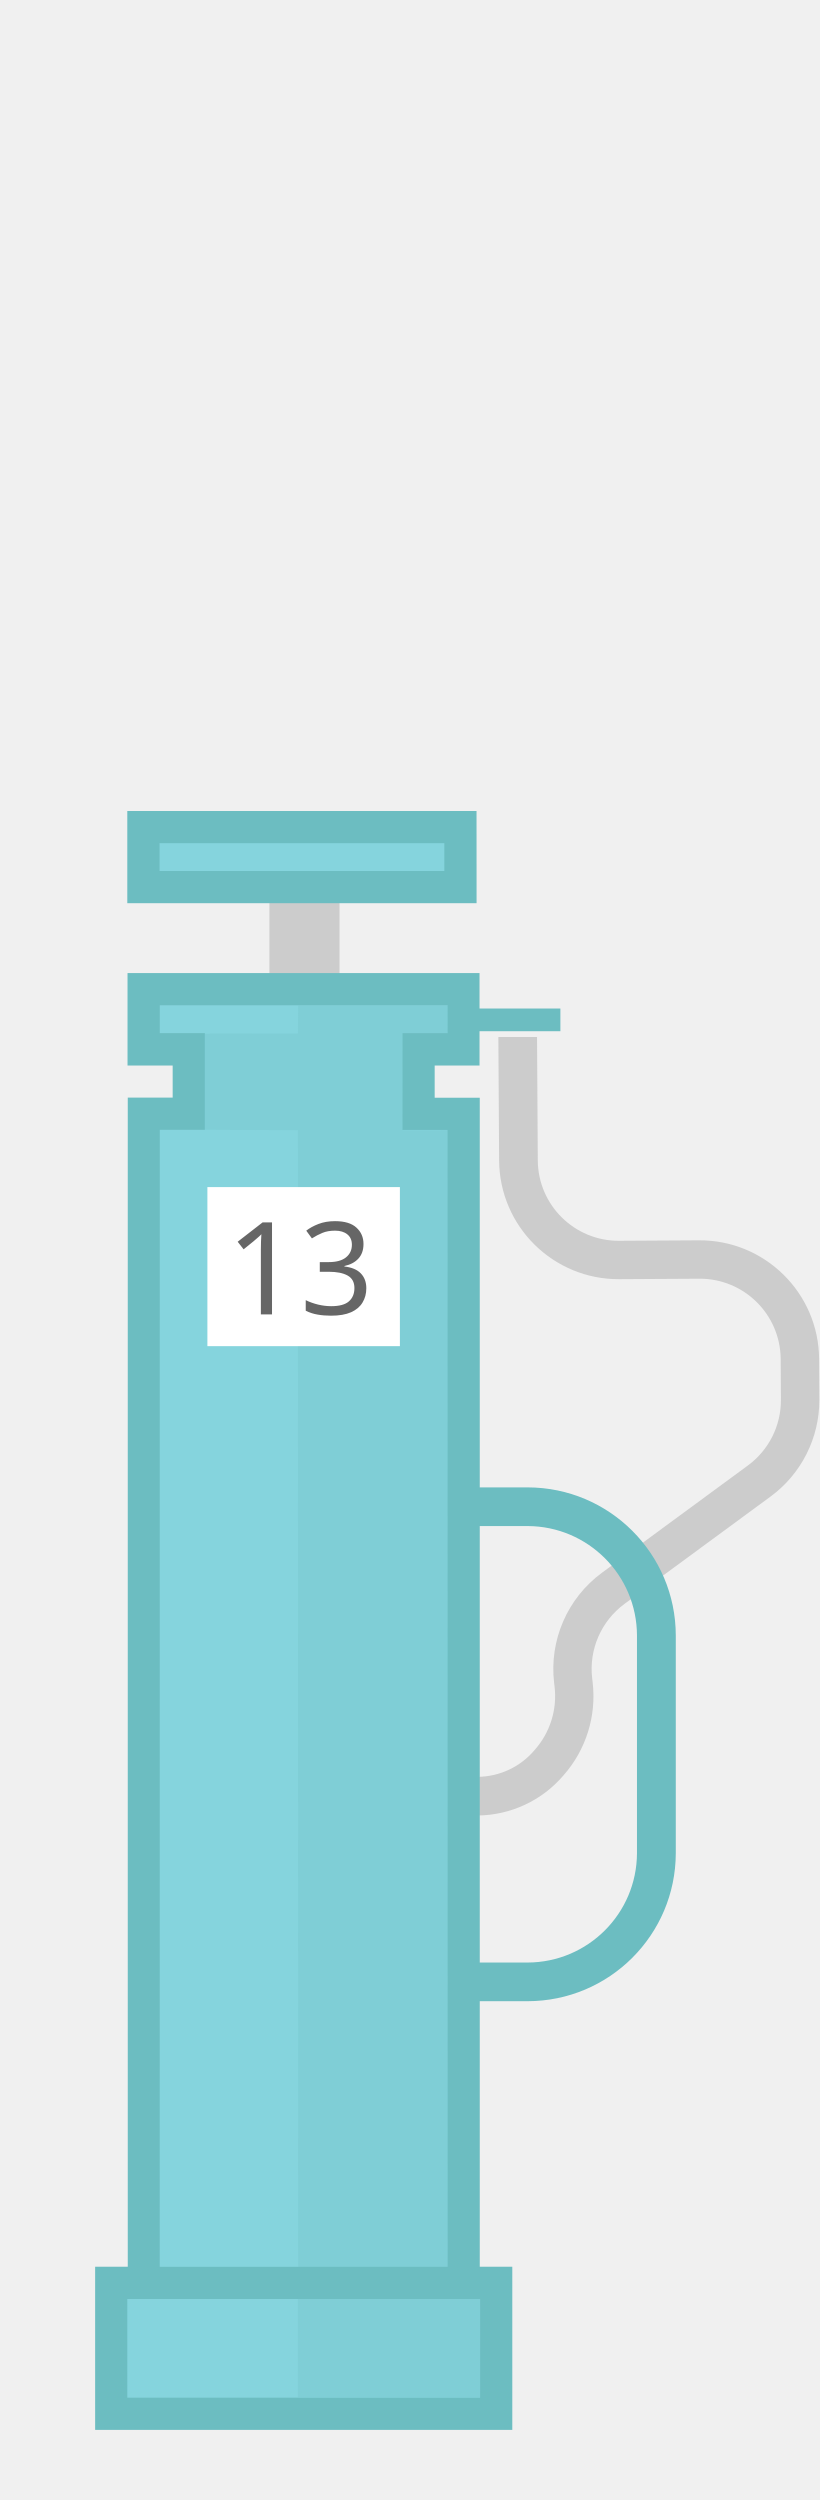
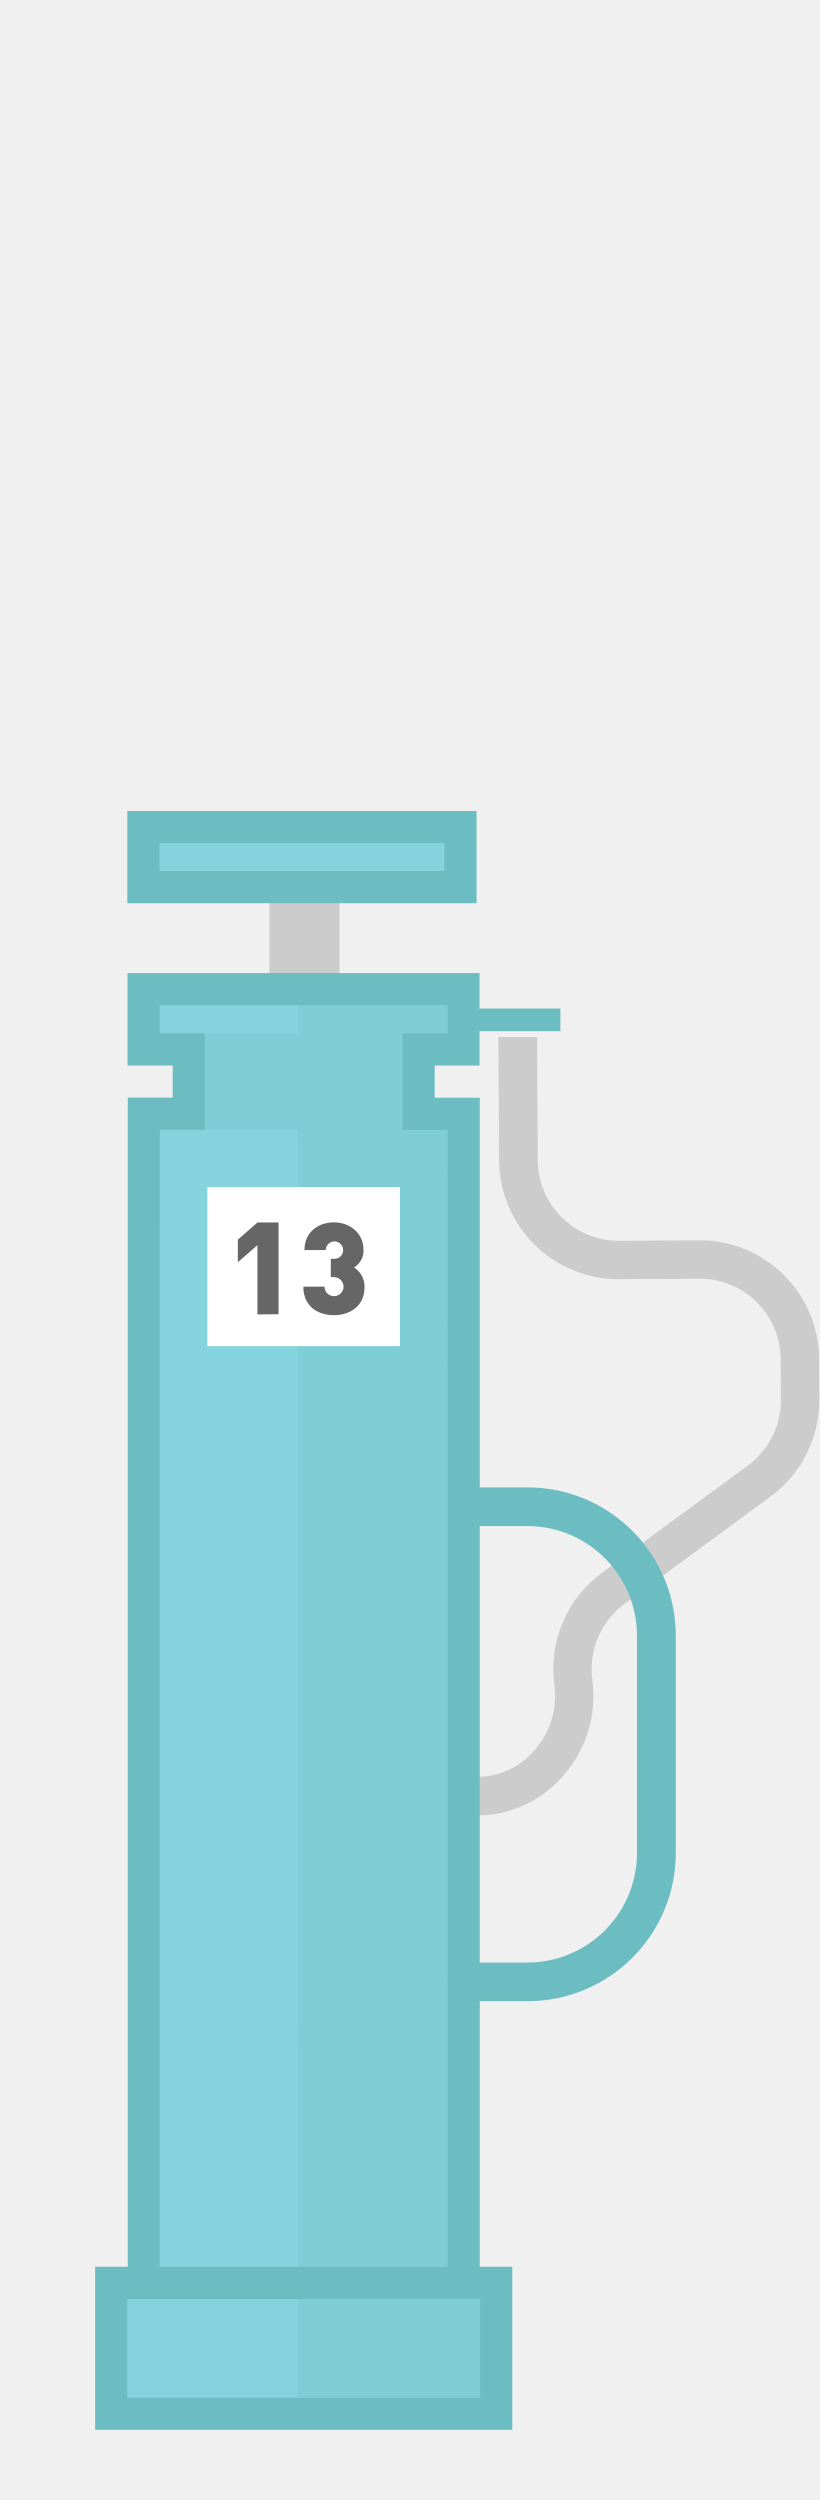
<svg xmlns="http://www.w3.org/2000/svg" id="flat.2" viewBox="0 0 172.21 525.57">
  <defs>
-     <style>.cls-1{fill:#ccc;}.cls-2,.cls-4{fill:#6cbdc1;}.cls-3{fill:#85d4dd;}.cls-4{opacity:0.25;}.cls-5{fill:#fff;}.cls-6{font-size:27.09px;fill:#666;font-family:DINPro-Black, DINPro;}</style>
+     <style>.cls-1{fill:#ccc;}.cls-2,.cls-4{fill:#6cbdc1;}.cls-3{fill:#85d4dd;}.cls-4{opacity:0.25;}.cls-5{fill:#fff;}.cls-6{fill:#666;}</style>
  </defs>
  <path class="cls-1" d="M100.41,381.67l0-8.13a15.82,15.82,0,0,0,12.05-5.72,17,17,0,0,0,4.13-13.21l-.1-.83a25.13,25.13,0,0,1,10.06-23.15l30.71-22.57a17,17,0,0,0,6.91-13.76l-.05-8.62A17,17,0,0,0,147,268.82l-16.86.1A25.11,25.11,0,0,1,104.93,244l-.16-26,8.13,0,.16,26a17,17,0,0,0,17.05,16.85l16.86-.1a25.11,25.11,0,0,1,25.23,24.93l.05,8.62A25.15,25.15,0,0,1,162,314.61l-30.71,22.57a17,17,0,0,0-6.8,15.65l.1.83a25.11,25.11,0,0,1-6.11,19.55A24,24,0,0,1,100.41,381.67Z" />
  <rect class="cls-1" x="56.64" y="186.5" width="14.74" height="21.47" />
  <path class="cls-2" d="M110.91,420.71H97.48v-8.13h13.43a23.06,23.06,0,0,0,23-23V343.82a23.06,23.06,0,0,0-23-23H97.48v-8.13h13.43a31.19,31.19,0,0,1,31.16,31.16v45.74A31.19,31.19,0,0,1,110.91,420.71Z" />
  <rect class="cls-2" x="97.48" y="212.02" width="20.33" height="4.77" />
  <rect class="cls-3" x="30.15" y="173.88" width="66.65" height="12.62" />
  <path class="cls-2" d="M100.19,189.88H26.76V170.49h73.42Zm-66.65-6.77H93.41v-5.85H33.54Z" />
  <rect class="cls-3" x="23.38" y="479.92" width="80.94" height="27.52" />
  <path class="cls-2" d="M107.7,510.83H20V476.53H107.7Zm-80.94-6.77h74.17V483.3H26.76Z" />
  <polygon class="cls-3" points="97.48 207.96 97.48 220.58 88 220.58 88 234.12 97.48 234.12 97.48 479.92 30.2 479.92 30.2 234.12 39.68 234.12 39.68 220.58 30.2 220.58 30.2 207.96 97.48 207.96" />
  <path class="cls-2" d="M100.86,483.31h-74V230.74H36.3V224H26.81V204.57h74V224H91.38v6.77h9.48Zm-67.28-6.77h60.5v-239H84.61V217.19h9.48v-5.85H33.59v5.85h9.48v20.32H33.59Z" />
  <polygon class="cls-4" points="94.12 237.59 84.66 237.61 84.63 217.27 94.1 217.27 94.12 211.41 62.68 211.41 62.63 217.27 43.06 217.3 43.06 237.51 62.63 237.61 62.68 476.8 94.02 476.8 94.12 237.59" />
  <rect class="cls-4" x="62.62" y="482.61" width="38.29" height="21.36" />
  <rect class="cls-5" x="43.6" y="249.56" width="40.47" height="33.44" />
-   <text class="cls-6" transform="translate(47.56 276.33)">13</text>
+   <path class="cls-6" d="M54.12,276.33V261.78L50,265.35v-4.74L54.12,257h4.44v19.29Z" />
+   <path class="cls-6" d="M70.19,276.49c-3.2,0-6.42-1.71-6.42-6h4.45a2,2,0,1,0,4,0,2,2,0,0,0-2.06-2h-.62v-3.85h.62a1.83,1.83,0,1,0-1.68-1.84H64c0-3.63,2.76-5.83,6.21-5.83s6.21,2.38,6.21,5.72a4.1,4.1,0,0,1-2,3.77,4.74,4.74,0,0,1,2.22,4.2C76.61,274.59,73.57,276.49,70.19,276.49Z" />
</svg>
